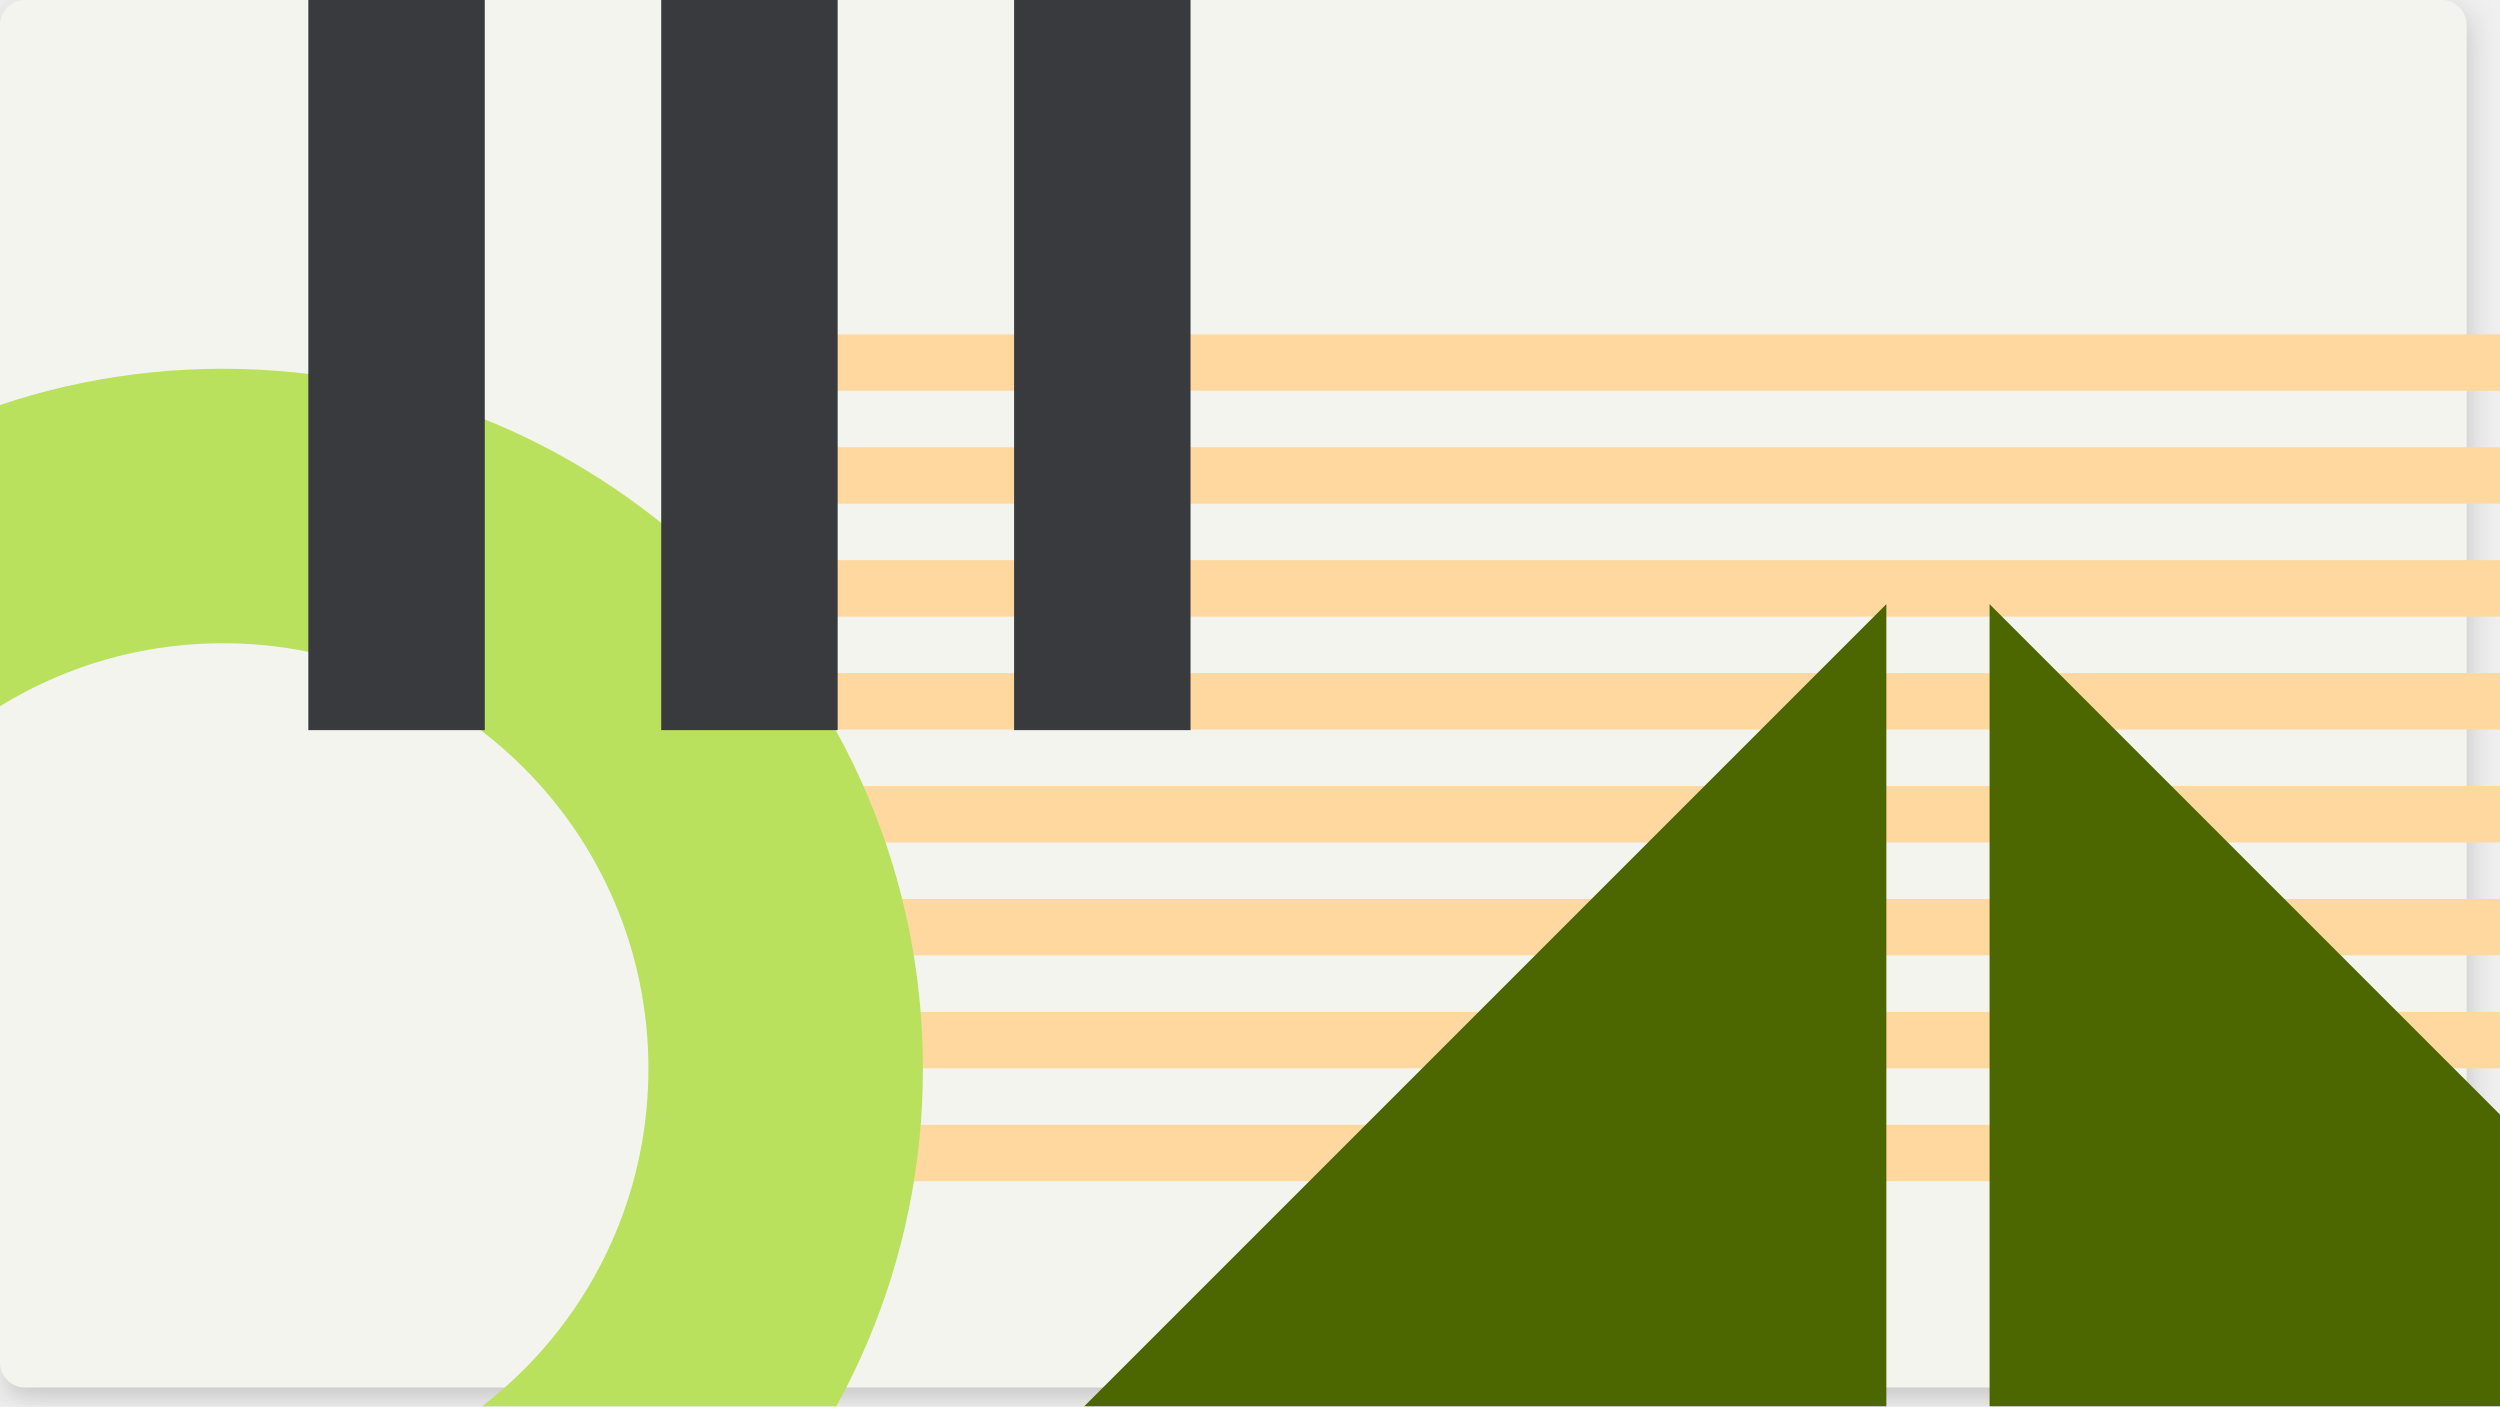
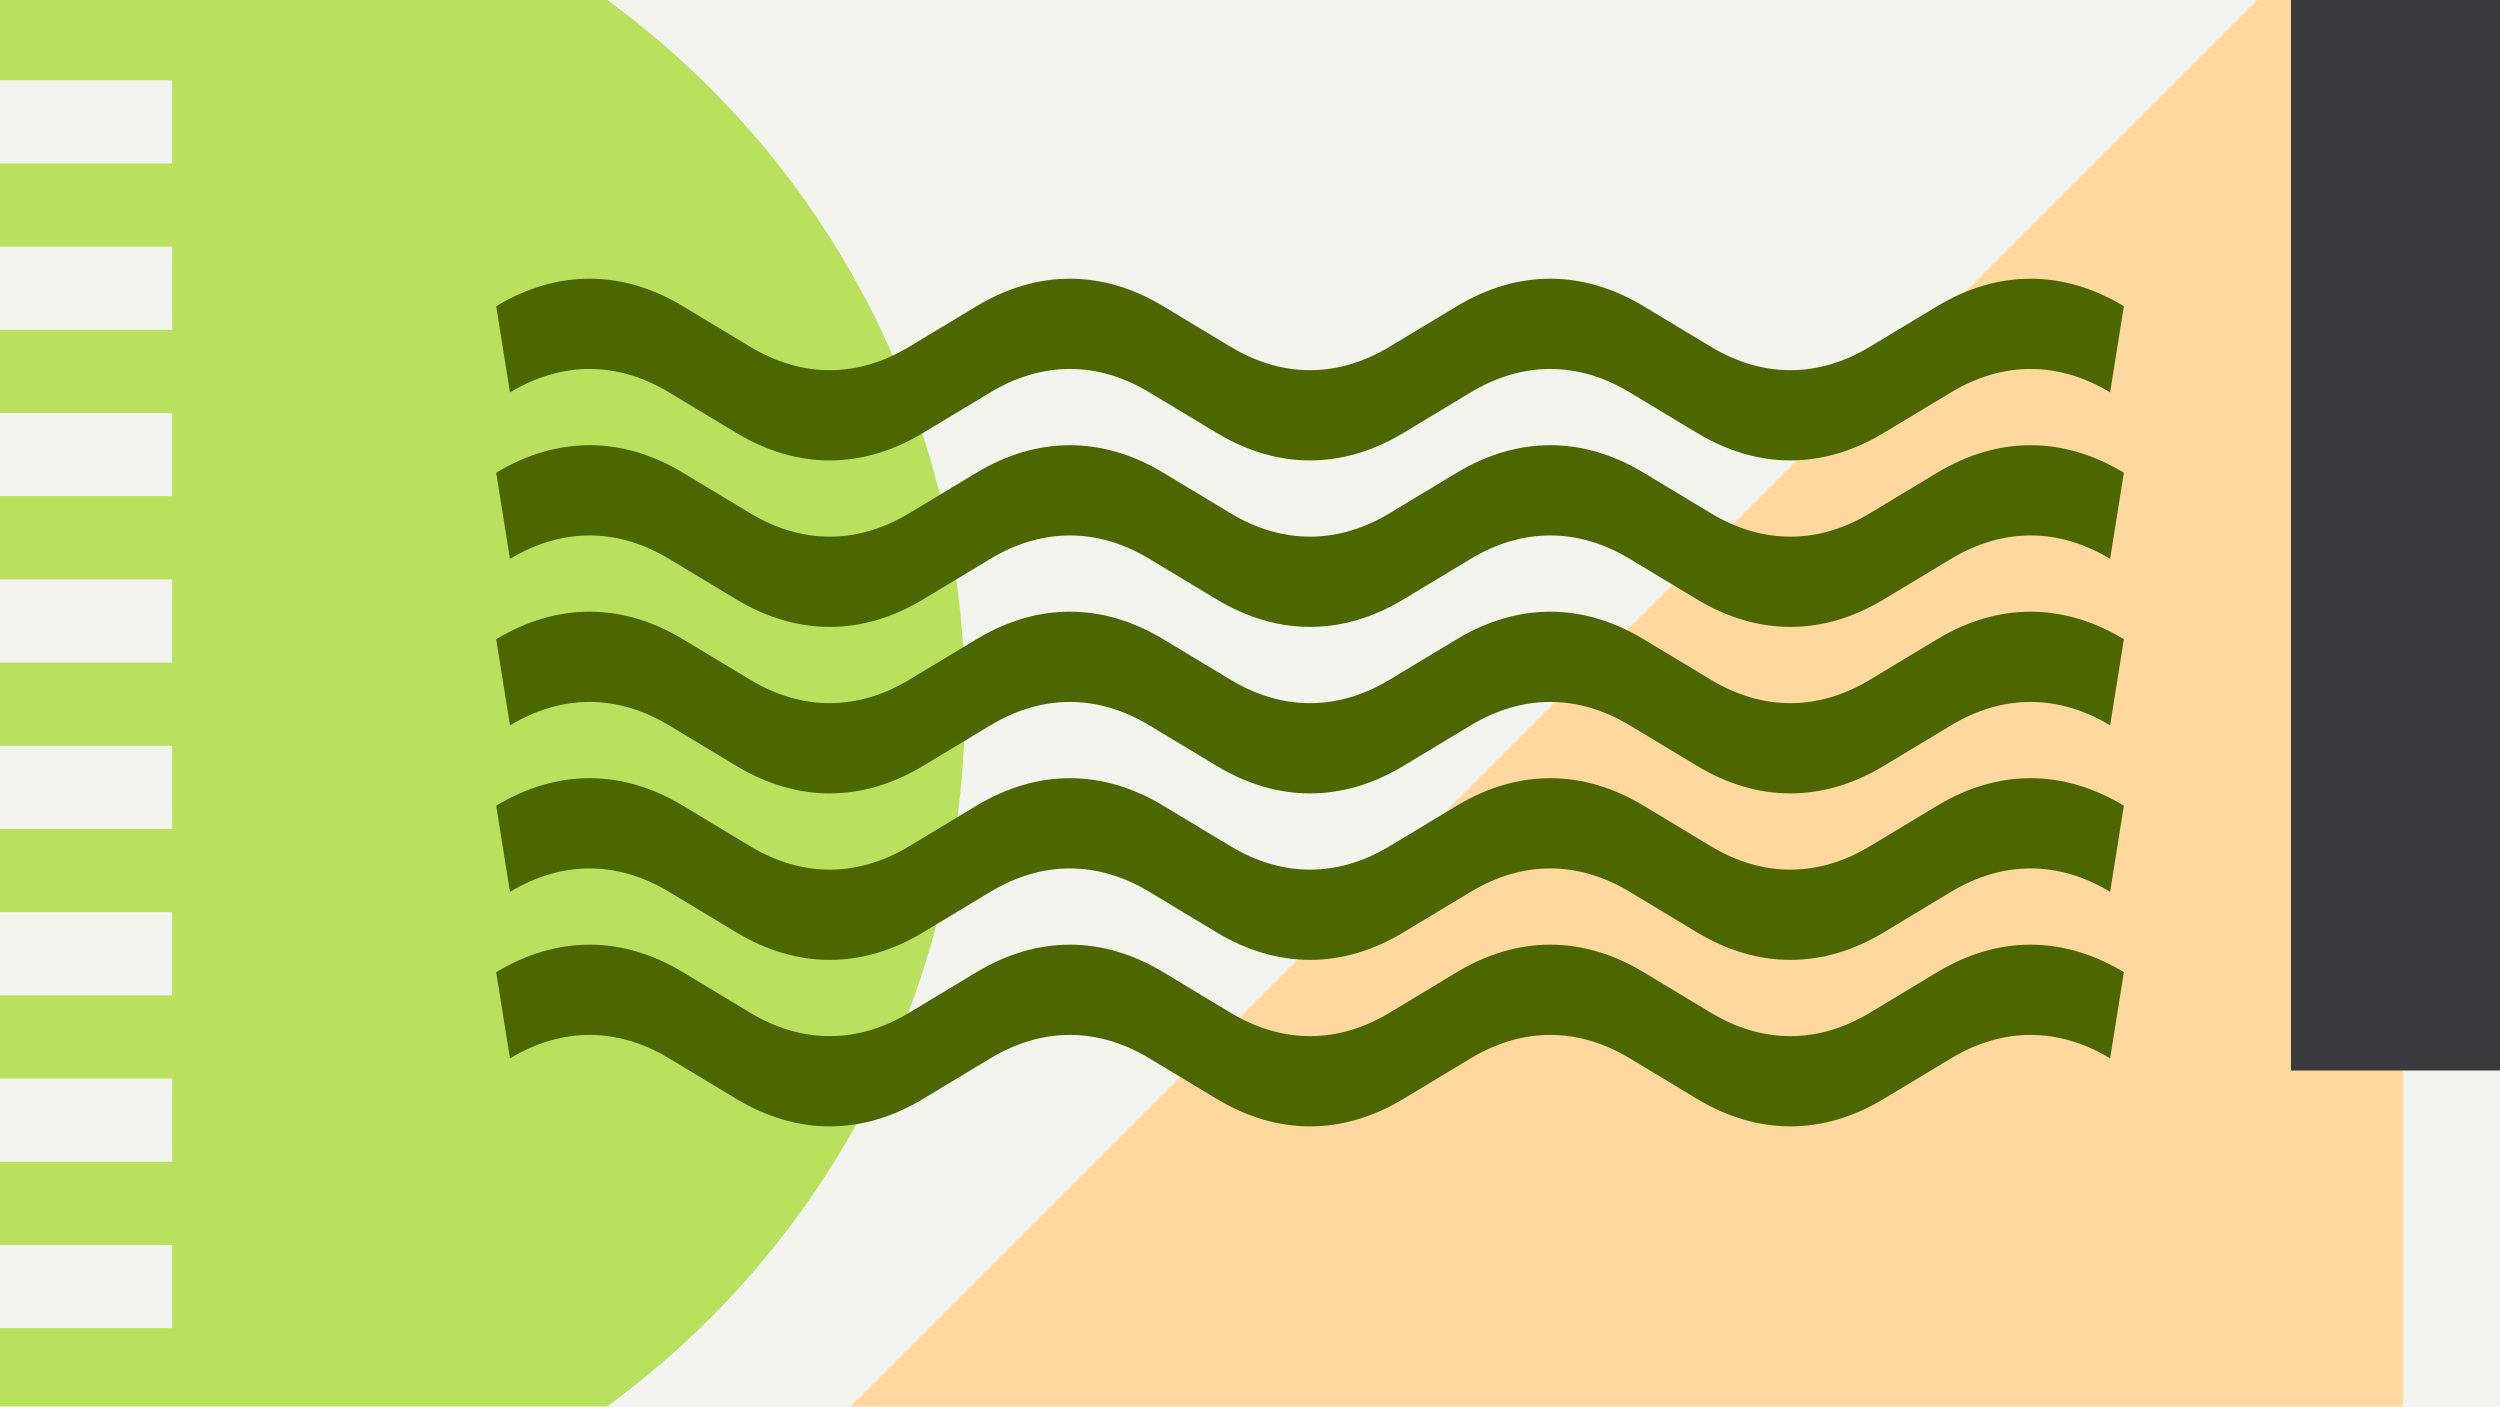
- <svg xmlns="http://www.w3.org/2000/svg" width="1200" height="675" viewBox="0 0 1200 675" fill="none">
-   <g clip-path="url(#clip0_3_1002)">
-     <g filter="url(#filter0_d_3_1002)">
-       <rect width="1184" height="666" rx="12" fill="#F4F4EF" />
+ <svg xmlns="http://www.w3.org/2000/svg" width="1184" height="666" viewBox="0 0 1184 666" fill="none">
+   <g clip-path="url(#clip0_1_6088)">
+     <g clip-path="url(#clip1_1_6088)" filter="url(#filter0_d_1_6088)">
+       <rect width="1184" height="666" fill="#F4F4EF" />
+       <path d="M1138 -69V721H348L1138 -69Z" fill="#FFD8A0" />
    </g>
-     <rect x="360" y="160.469" width="1244.97" height="27.102" fill="#FFD8A0" />
-     <rect x="360" y="214.672" width="1244.97" height="27.102" fill="#FFD8A0" />
-     <rect x="360" y="268.879" width="1244.97" height="27.102" fill="#FFD8A0" />
-     <rect x="360" y="323.082" width="1244.97" height="27.102" fill="#FFD8A0" />
-     <rect x="360" y="377.285" width="1244.97" height="27.102" fill="#FFD8A0" />
-     <rect x="360" y="431.488" width="1244.97" height="27.102" fill="#FFD8A0" />
-     <rect x="360" y="485.695" width="1244.97" height="27.102" fill="#FFD8A0" />
-     <rect x="360" y="539.898" width="1244.97" height="27.102" fill="#FFD8A0" />
-     <path fill-rule="evenodd" clip-rule="evenodd" d="M107 849C292.568 849 443 698.568 443 513C443 327.432 292.568 177 107 177C-78.568 177 -229 327.432 -229 513C-229 698.568 -78.568 849 107 849ZM107 717.235C219.796 717.235 311.235 625.796 311.235 513C311.235 400.204 219.796 308.765 107 308.765C-5.796 308.765 -97.235 400.204 -97.235 513C-97.235 625.796 -5.796 717.235 107 717.235Z" fill="#B9E15E" />
-     <rect x="148" y="350.461" width="423.459" height="84.692" transform="rotate(-90 148 350.461)" fill="#393A3D" />
-     <rect x="317.383" y="350.461" width="423.459" height="84.692" transform="rotate(-90 317.383 350.461)" fill="#393A3D" />
-     <rect x="486.766" y="350.461" width="423.459" height="84.692" transform="rotate(-90 486.766 350.461)" fill="#393A3D" />
-     <path d="M905.454 290V708.454H487L905.454 290Z" fill="#4C6600" />
-     <path d="M954.999 290V708.454H1373.45L954.999 290Z" fill="#4C6600" />
+     <circle cx="45" cy="333" r="412" fill="#B9E15E" />
+     <path fill-rule="evenodd" clip-rule="evenodd" d="M316.88 185.838C292.345 171.041 266.071 171.04 241.516 185.839L235 145.018C263.797 127.662 294.615 127.66 323.397 145.018C323.398 145.018 323.397 145.017 323.397 145.018C323.398 145.018 323.4 145.019 323.4 145.019L355.261 164.216C379.816 179.015 406.091 179.015 430.625 164.218L430.628 164.216L462.491 145.018C462.491 145.018 462.49 145.018 462.491 145.018C491.287 127.662 522.106 127.66 550.888 145.018C550.889 145.018 550.89 145.019 550.891 145.019L582.751 164.216C607.306 179.015 633.581 179.015 658.116 164.218L658.119 164.216L689.981 145.018C689.982 145.018 689.981 145.018 689.981 145.018C718.778 127.662 749.597 127.66 778.379 145.018C778.38 145.018 778.381 145.019 778.382 145.019L810.242 164.216C834.797 179.015 861.072 179.015 885.607 164.218L885.61 164.216L917.472 145.018C917.472 145.018 917.472 145.018 917.472 145.018C946.27 127.662 977.09 127.66 1005.87 145.019L999.352 185.838C974.817 171.041 948.543 171.04 923.989 185.839L892.127 205.036C892.126 205.037 892.125 205.038 892.124 205.038C863.342 222.396 832.524 222.394 803.727 205.038L771.864 185.84L771.861 185.838C747.327 171.041 721.053 171.04 696.498 185.839L664.636 205.036C664.635 205.037 664.634 205.038 664.633 205.038C635.851 222.396 605.034 222.394 576.237 205.038C576.237 205.038 576.237 205.038 576.237 205.038L544.371 185.838C519.836 171.041 493.562 171.04 469.007 185.839L437.146 205.036C437.145 205.037 437.144 205.038 437.143 205.038C408.361 222.396 377.543 222.394 348.746 205.038C348.746 205.038 348.747 205.038 348.746 205.038L316.88 185.838Z" fill="#4C6600" />
+     <path fill-rule="evenodd" clip-rule="evenodd" d="M316.88 264.686C292.345 249.889 266.071 249.887 241.516 264.687L235 223.866C263.797 206.509 294.615 206.507 323.397 223.865C323.398 223.865 323.397 223.865 323.397 223.865C323.398 223.866 323.4 223.867 323.4 223.867L355.261 243.063C379.816 257.863 406.091 257.862 430.625 243.065L430.628 243.063L462.491 223.866C462.491 223.866 462.49 223.866 462.491 223.866C491.287 206.51 522.106 206.508 550.888 223.865C550.889 223.866 550.89 223.866 550.891 223.867L582.751 243.063C607.306 257.863 633.581 257.862 658.116 243.065L658.119 243.063L689.981 223.866C689.982 223.866 689.981 223.866 689.981 223.866C718.778 206.51 749.597 206.508 778.379 223.865C778.38 223.866 778.381 223.866 778.382 223.867L810.242 243.063C834.797 257.863 861.072 257.862 885.607 243.065L885.61 243.063L917.472 223.866C917.472 223.866 917.472 223.866 917.472 223.866C946.27 206.509 977.09 206.508 1005.87 223.867L999.352 264.686C974.817 249.889 948.543 249.887 923.989 264.687L892.127 283.884C892.126 283.885 892.125 283.885 892.124 283.886C863.342 301.244 832.524 301.242 803.727 283.885L771.864 264.688L771.861 264.686C747.327 249.889 721.053 249.887 696.498 264.687L664.636 283.884C664.635 283.885 664.634 283.885 664.633 283.886C635.851 301.243 605.034 301.242 576.237 283.886C576.237 283.886 576.237 283.886 576.237 283.886L544.371 264.686C519.836 249.889 493.562 249.887 469.007 264.687L437.146 283.884C437.145 283.885 437.144 283.885 437.143 283.886C408.361 301.243 377.543 301.242 348.746 283.886C348.746 283.886 348.747 283.886 348.746 283.886L316.88 264.686Z" fill="#4C6600" />
+     <path fill-rule="evenodd" clip-rule="evenodd" d="M316.88 343.537C292.345 328.74 266.071 328.739 241.516 343.539L235 302.717C263.797 285.361 294.615 285.359 323.397 302.717C323.398 302.717 323.397 302.717 323.397 302.717C323.398 302.717 323.4 302.718 323.4 302.719L355.261 321.915C379.816 336.715 406.091 336.714 430.625 321.917L430.628 321.915L462.491 302.717C462.491 302.717 462.49 302.718 462.491 302.717C491.287 285.361 522.106 285.359 550.888 302.717C550.889 302.717 550.89 302.718 550.891 302.719L582.751 321.915C607.306 336.715 633.581 336.714 658.116 321.917L658.119 321.915L689.981 302.717C689.982 302.717 689.981 302.718 689.981 302.717C718.778 285.361 749.597 285.359 778.379 302.717C778.38 302.717 778.381 302.718 778.382 302.719L810.242 321.915C834.797 336.715 861.072 336.714 885.607 321.917L885.61 321.915L917.472 302.717C917.472 302.717 917.472 302.718 917.472 302.717C946.27 285.361 977.09 285.359 1005.87 302.719L999.352 343.537C974.817 328.74 948.543 328.739 923.989 343.539L892.127 362.736C892.126 362.736 892.125 362.737 892.124 362.737C863.342 380.095 832.524 380.093 803.727 362.737L771.864 343.539L771.861 343.537C747.327 328.74 721.053 328.739 696.498 343.539L664.636 362.736C664.635 362.736 664.634 362.737 664.633 362.737C635.851 380.095 605.034 380.093 576.237 362.737C576.237 362.737 576.237 362.738 576.237 362.737L544.371 343.537C519.836 328.74 493.562 328.739 469.007 343.539L437.146 362.736C437.145 362.736 437.144 362.737 437.143 362.737C408.361 380.095 377.543 380.093 348.746 362.737C348.746 362.737 348.747 362.738 348.746 362.737L316.88 343.537Z" fill="#4C6600" />
+     <path fill-rule="evenodd" clip-rule="evenodd" d="M316.88 422.385C292.345 407.588 266.071 407.587 241.516 422.386L235 381.565C263.797 364.209 294.615 364.207 323.397 381.564C323.398 381.565 323.397 381.564 323.397 381.564C323.398 381.565 323.4 381.566 323.4 381.566L355.261 400.763C379.816 415.562 406.091 415.562 430.625 400.764L430.628 400.763L462.491 381.565C462.491 381.565 462.49 381.565 462.491 381.565C491.287 364.209 522.106 364.207 550.888 381.564C550.889 381.565 550.89 381.566 550.891 381.566L582.751 400.763C607.306 415.562 633.581 415.562 658.116 400.764L658.119 400.763L689.981 381.565C689.982 381.565 689.981 381.565 689.981 381.565C718.778 364.209 749.597 364.207 778.379 381.564C778.38 381.565 778.381 381.566 778.382 381.566L810.242 400.763C834.797 415.562 861.072 415.562 885.607 400.764L885.61 400.763L917.472 381.565C917.472 381.565 917.472 381.565 917.472 381.565C946.27 364.209 977.09 364.207 1005.87 381.566L999.352 422.385C974.817 407.588 948.543 407.587 923.989 422.386L892.127 441.583C892.126 441.584 892.125 441.584 892.124 441.585C863.342 458.943 832.524 458.941 803.727 441.584L771.864 422.387L771.861 422.385C747.327 407.588 721.053 407.587 696.498 422.386L664.636 441.583C664.635 441.584 664.634 441.584 664.633 441.585C635.851 458.943 605.034 458.941 576.237 441.585C576.237 441.585 576.237 441.585 576.237 441.585L544.371 422.385C519.836 407.588 493.562 407.587 469.007 422.386L437.146 441.583C437.145 441.584 437.144 441.584 437.143 441.585C408.361 458.943 377.543 458.941 348.746 441.585C348.746 441.585 348.747 441.585 348.746 441.585L316.88 422.385Z" fill="#4C6600" />
+     <path fill-rule="evenodd" clip-rule="evenodd" d="M316.88 501.237C292.345 486.439 266.071 486.438 241.516 501.238L235 460.417C263.797 443.06 294.615 443.058 323.397 460.416C323.398 460.416 323.397 460.416 323.397 460.416C323.398 460.416 323.4 460.417 323.4 460.418L355.261 479.614C379.816 494.414 406.091 494.413 430.625 479.616L430.628 479.614L462.491 460.417C462.491 460.416 462.49 460.417 462.491 460.417C491.287 443.061 522.106 443.058 550.888 460.416C550.889 460.417 550.89 460.417 550.891 460.418L582.751 479.614C607.306 494.414 633.581 494.413 658.116 479.616L658.119 479.614L689.981 460.417C689.982 460.416 689.981 460.417 689.981 460.417C718.778 443.061 749.597 443.058 778.379 460.416C778.38 460.417 778.381 460.417 778.382 460.418L810.242 479.614C834.797 494.414 861.072 494.413 885.607 479.616L885.61 479.614L917.472 460.417C917.472 460.416 917.472 460.417 917.472 460.417C946.27 443.06 977.09 443.058 1005.87 460.418L999.352 501.237C974.817 486.439 948.543 486.438 923.989 501.238L892.127 520.435C892.126 520.435 892.125 520.436 892.124 520.437C863.342 537.794 832.524 537.793 803.727 520.436L771.864 501.239L771.861 501.237C747.327 486.439 721.053 486.438 696.498 501.238L664.636 520.435C664.635 520.435 664.634 520.436 664.633 520.437C635.851 537.794 605.034 537.793 576.237 520.437C576.237 520.436 576.237 520.437 576.237 520.437L544.371 501.237C519.836 486.439 493.562 486.438 469.007 501.238L437.146 520.435C437.145 520.435 437.144 520.436 437.143 520.437C408.361 537.794 377.543 537.793 348.746 520.437C348.746 520.436 348.747 520.437 348.746 520.437L316.88 501.237Z" fill="#4C6600" />
+     <rect x="1085" y="-10" width="418" height="517" fill="#393A3D" />
+     <rect x="-220" y="38" width="301.531" height="39.4" fill="#F4F4EF" />
+     <rect x="-220" y="116.801" width="301.531" height="39.4" fill="#F4F4EF" />
+     <rect x="-220" y="195.602" width="301.531" height="39.4" fill="#F4F4EF" />
+     <rect x="-220" y="274.398" width="301.531" height="39.4" fill="#F4F4EF" />
+     <rect x="-220" y="353.199" width="301.531" height="39.4" fill="#F4F4EF" />
+     <rect x="-220" y="432" width="301.531" height="39.4" fill="#F4F4EF" />
+     <rect x="-220" y="510.801" width="301.531" height="39.4" fill="#F4F4EF" />
+     <rect x="-220" y="589.602" width="301.531" height="39.4" fill="#F4F4EF" />
  </g>
  <defs>
-     <filter id="filter0_d_3_1002" x="-16" y="-12" width="1216" height="698" filterUnits="userSpaceOnUse" color-interpolation-filters="sRGB">
+     <filter id="filter0_d_1_6088" x="-16" y="-12" width="1216" height="698" filterUnits="userSpaceOnUse" color-interpolation-filters="sRGB">
      <feFlood flood-opacity="0" result="BackgroundImageFix" />
      <feColorMatrix in="SourceAlpha" type="matrix" values="0 0 0 0 0 0 0 0 0 0 0 0 0 0 0 0 0 0 127 0" result="hardAlpha" />
      <feOffset dy="4" />
      <feGaussianBlur stdDeviation="8" />
      <feColorMatrix type="matrix" values="0 0 0 0 0 0 0 0 0 0 0 0 0 0 0 0 0 0 0.2 0" />
-       <feBlend mode="normal" in2="BackgroundImageFix" result="effect1_dropShadow_3_1002" />
-       <feBlend mode="normal" in="SourceGraphic" in2="effect1_dropShadow_3_1002" result="shape" />
+       <feBlend mode="normal" in2="BackgroundImageFix" result="effect1_dropShadow_1_6088" />
+       <feBlend mode="normal" in="SourceGraphic" in2="effect1_dropShadow_1_6088" result="shape" />
    </filter>
-     <clipPath id="clip0_3_1002">
-       <rect width="1200" height="675" fill="white" />
+     <clipPath id="clip0_1_6088">
+       <rect width="1184" height="666" fill="white" />
+     </clipPath>
+     <clipPath id="clip1_1_6088">
+       <rect width="1184" height="666" fill="white" />
    </clipPath>
  </defs>
</svg>
